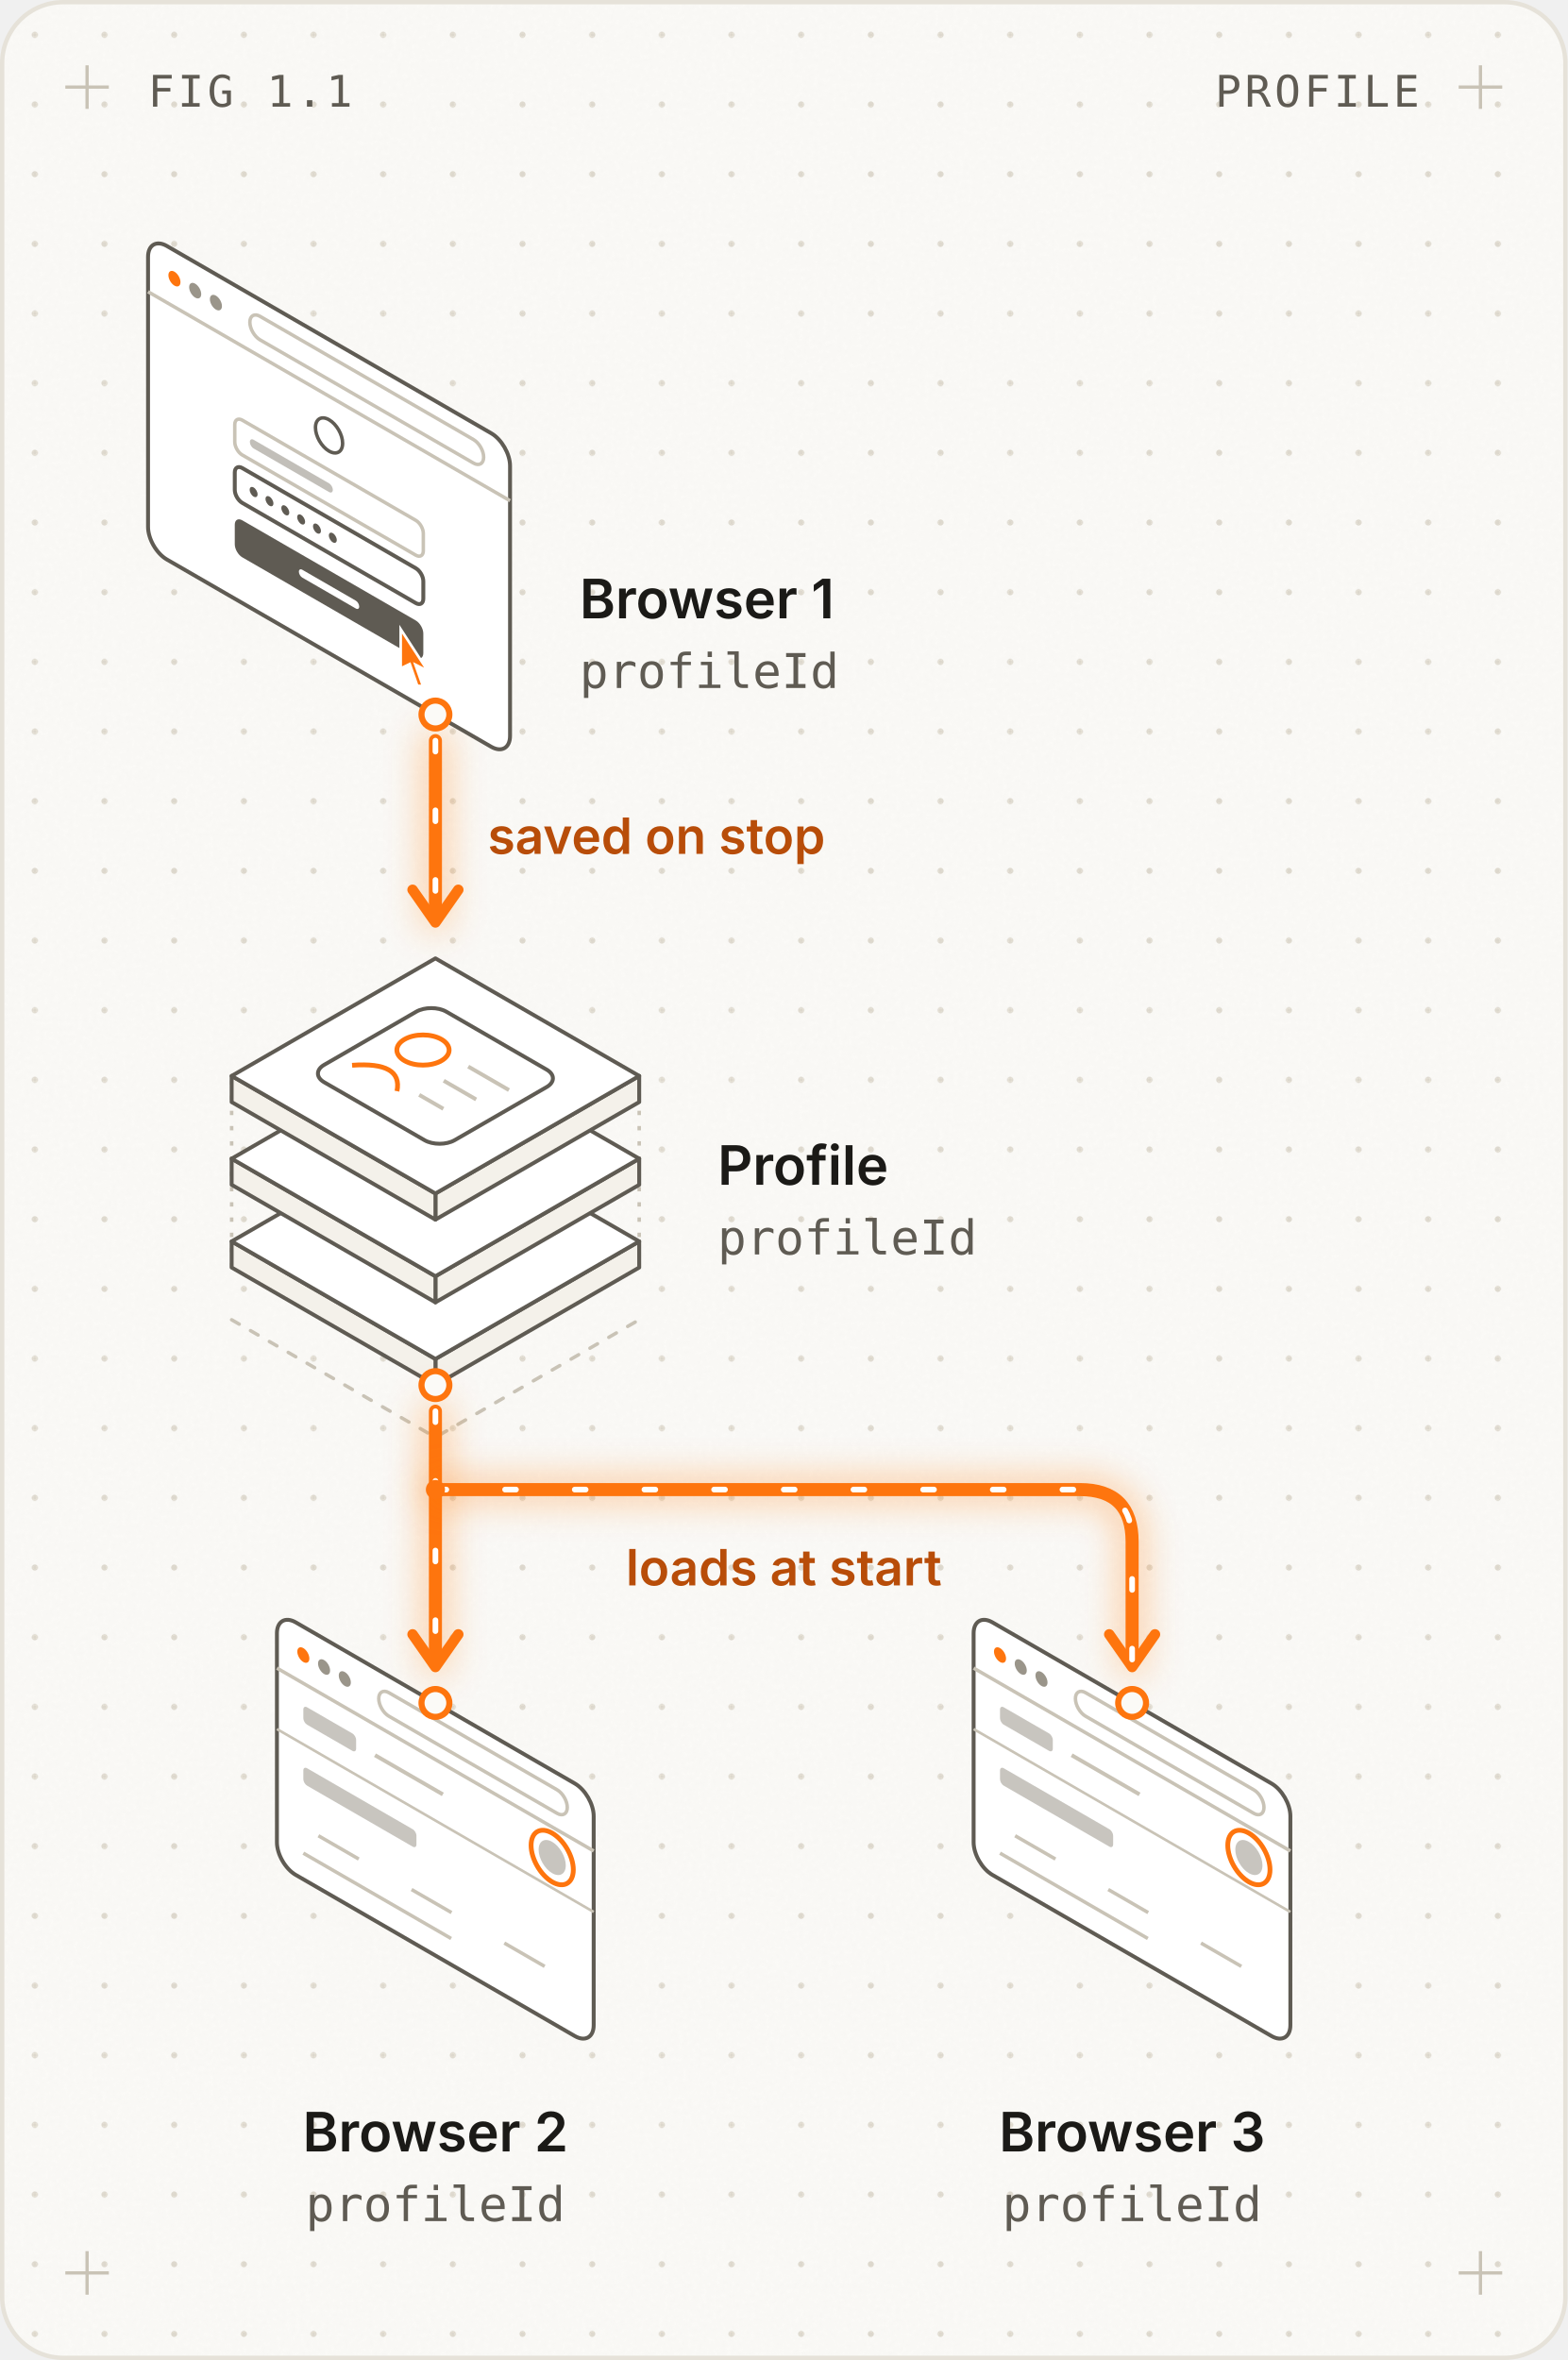
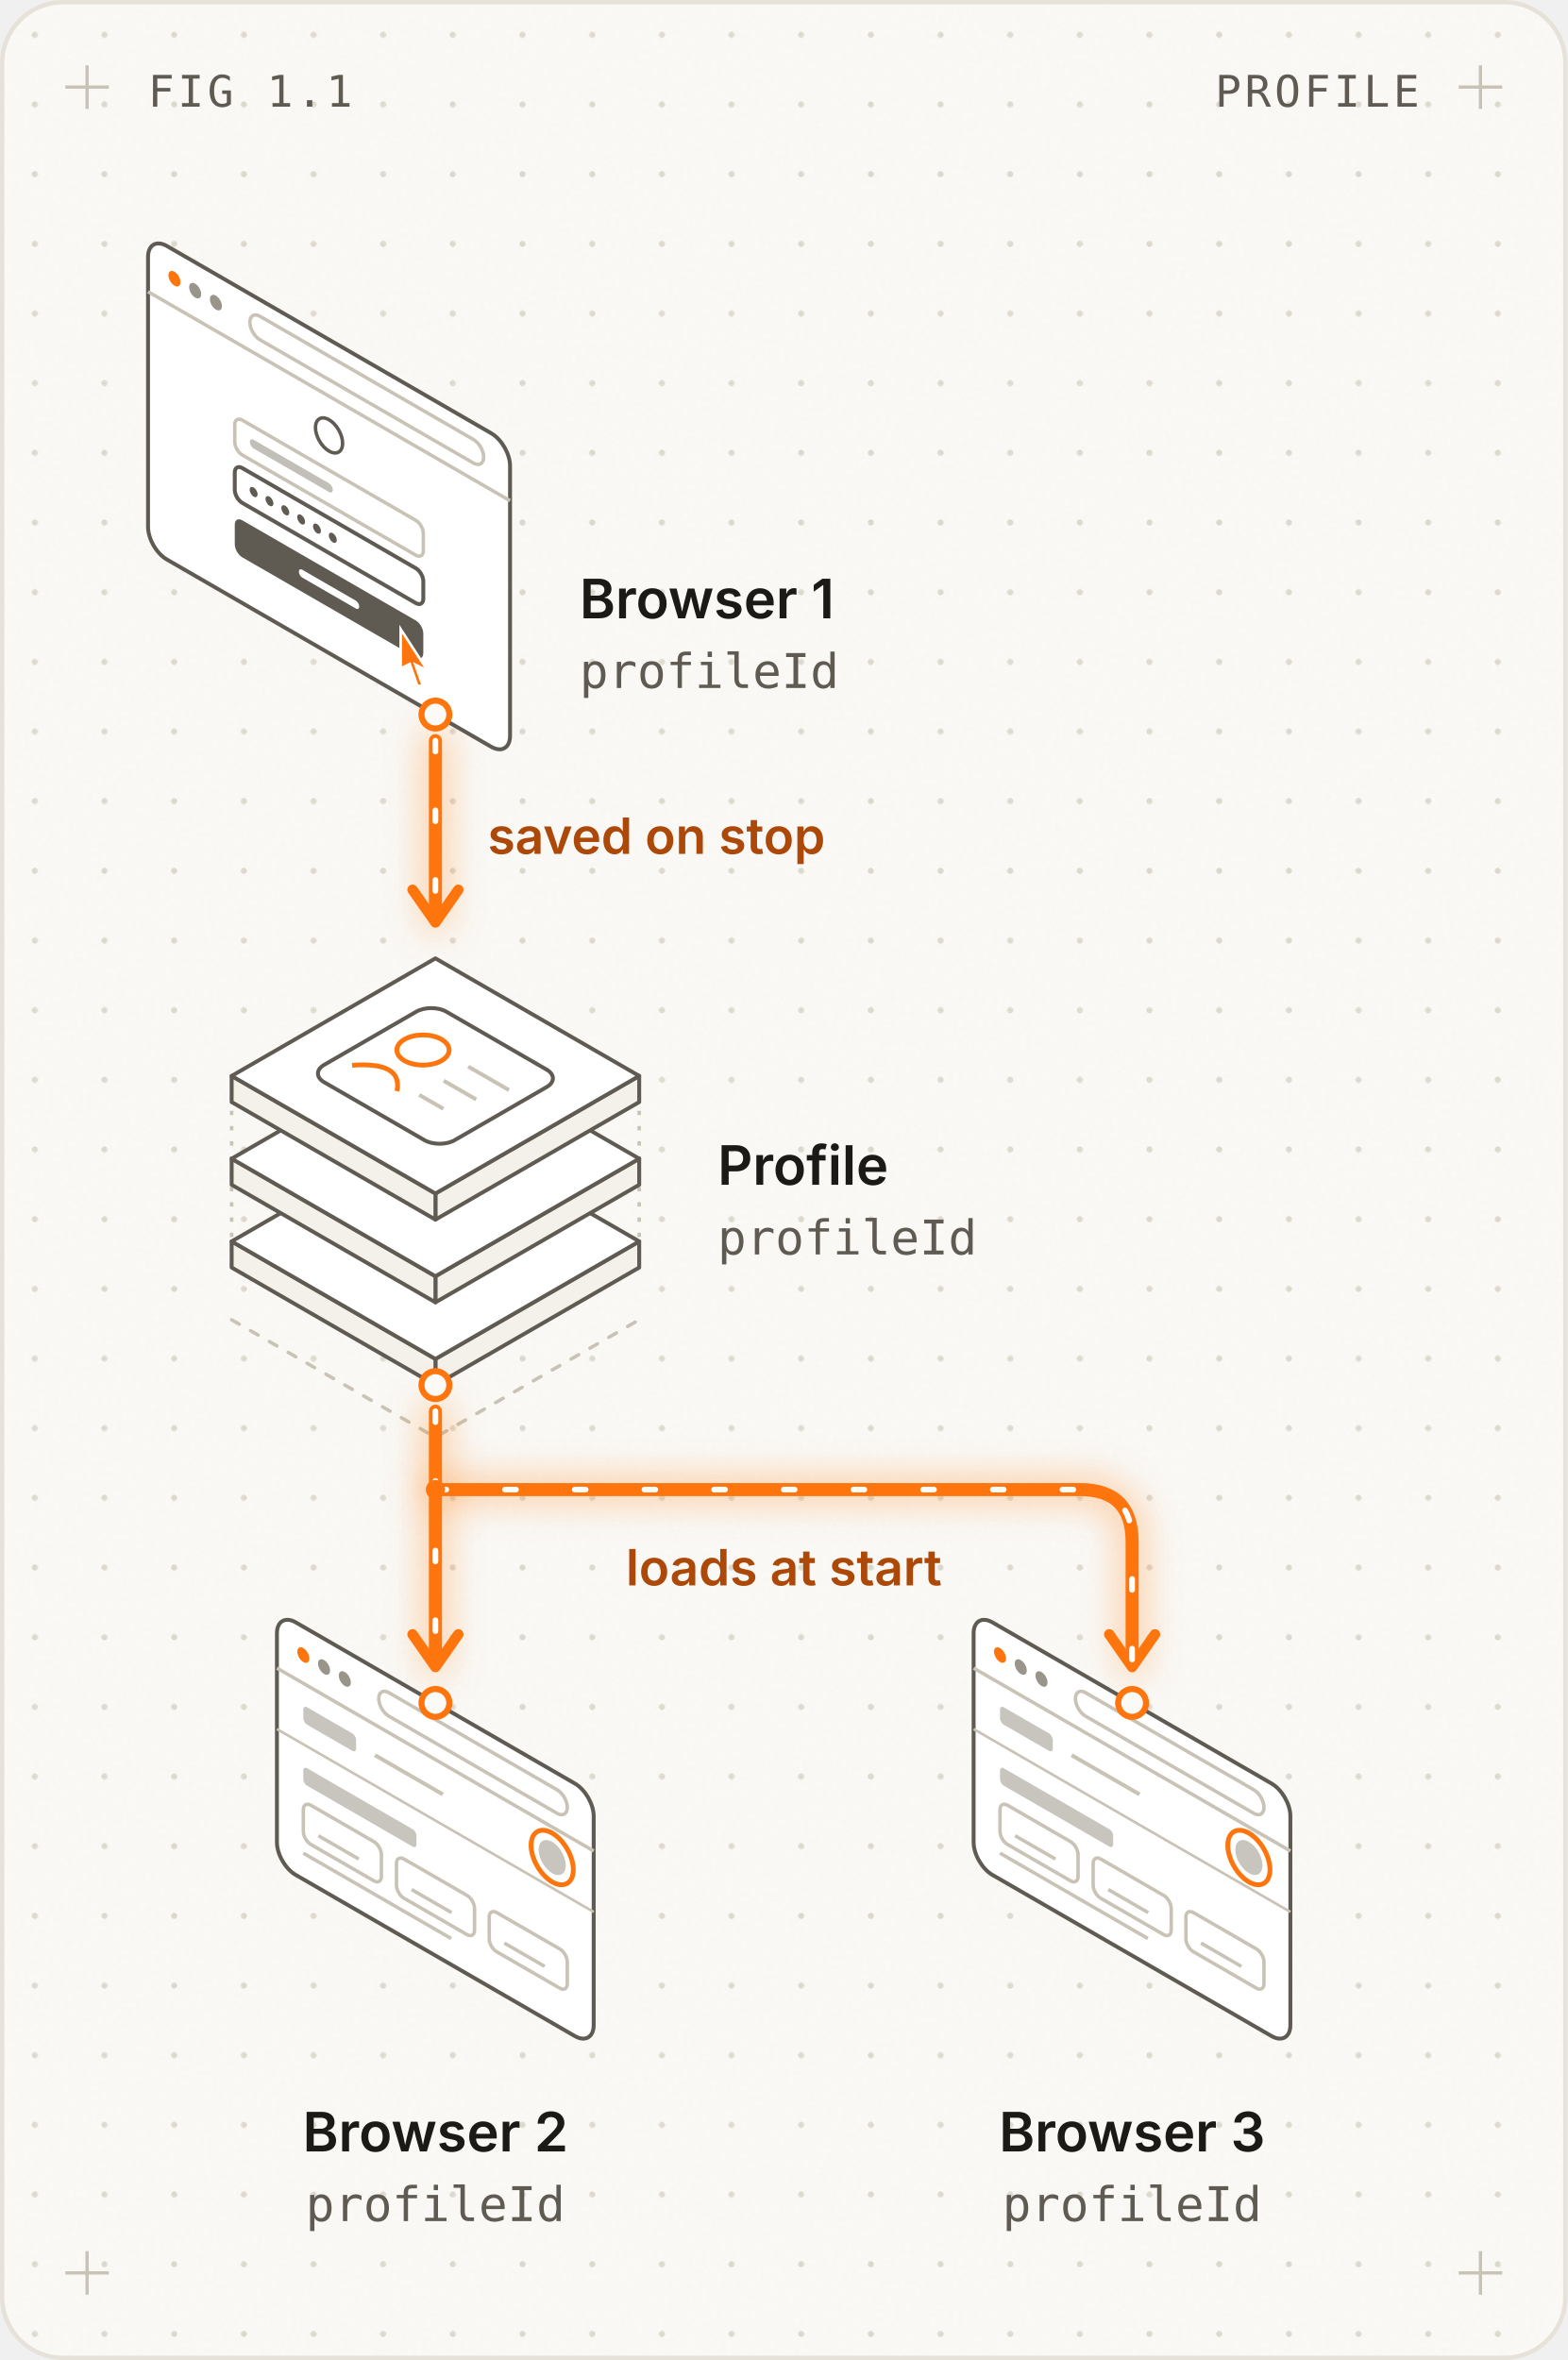
<svg xmlns="http://www.w3.org/2000/svg" viewBox="0 0 360 542" width="360" height="542" role="img" aria-labelledby="t d" fill="none">
  <style>.s{font-family:Geist, Inter, -apple-system, BlinkMacSystemFont, 'Segoe UI', Helvetica, Arial, sans-serif}.m{font-family:'Geist Mono', ui-monospace, SFMono-Regular, Menlo, monospace}text{font-kerning:normal}@keyframes flow{to{stroke-dashoffset:-16}}@keyframes cur{0%,100%{transform:translate(-14px,-9px)}14%,26%{transform:translate(0,0)}36%{transform:translate(-14px,-9px)}}@keyframes btn{0%,19%,25%,100%{fill-opacity:1}21%,23%{fill-opacity:.45}}@keyframes pks{0%,27%{stroke-opacity:0}31%,52%{stroke-opacity:1}56%,100%{stroke-opacity:0}}@keyframes pkl{0%,54%{stroke-opacity:0}58%,88%{stroke-opacity:1}92%,100%{stroke-opacity:0}}@keyframes wr{0%,36%{fill-opacity:0}46%,60%{fill-opacity:1}74%,100%{fill-opacity:0}}@keyframes ring{0%,4%{stroke-opacity:1}12%,60%{stroke-opacity:.2}68%,100%{stroke-opacity:1}}@media (prefers-reduced-motion:no-preference){.flow{animation:flow 1s linear infinite,pks 7s linear infinite}.load{animation:flow 1s linear infinite,pkl 7s linear infinite}.cur{animation:cur 7s ease-in-out infinite}.btn{animation:btn 7s linear infinite}.wr{animation:wr 7s ease-in-out infinite}.ring{animation:ring 7s ease-in-out infinite}.ring2{animation-delay:.25s}}</style>
  <defs>
    <pattern id="dots" width="16" height="16" patternUnits="userSpaceOnUse">
      <circle cx="8" cy="8" r="0.7" fill="#DDD8CD" />
    </pattern>
    <filter id="grain" x="0" y="0" width="100%" height="100%">
      <feTurbulence type="fractalNoise" baseFrequency="0.9" numOctaves="2" seed="7" stitchTiles="stitch" />
      <feColorMatrix values="0 0 0 0 0.5  0 0 0 0 0.5  0 0 0 0 0.5  0 0 0 0.05 0" />
    </filter>
    <clipPath id="card">
      <rect x="0.5" y="0.5" width="359" height="541" rx="14" />
    </clipPath>
    <filter id="glow" filterUnits="userSpaceOnUse" x="0" y="0" width="360" height="542">
      <feGaussianBlur stdDeviation="4" />
    </filter>
    <marker id="oh" viewBox="0 0 10 10" refX="6" refY="5" markerWidth="5" markerHeight="5" orient="auto" markerUnits="strokeWidth">
      <path d="M1.5 1.5 L6.5 5 L1.5 8.5" stroke="#FE750E" stroke-width="1.6" fill="none" stroke-linecap="round" stroke-linejoin="round" />
    </marker>
  </defs>
  <rect x="0.5" y="0.5" width="359" height="541" rx="14" fill="#FBFAF7" />
  <g clip-path="url(#card)">
    <rect width="360" height="542" fill="url(#dots)" />
    <rect width="360" height="542" filter="url(#grain)" />
  </g>
  <rect x="0.5" y="0.5" width="359" height="541" rx="14" fill="none" stroke="#E6E2D9" />
  <path d="M15 20h10M20 15v10" stroke="#C9C3B6" stroke-width="0.75" />
  <path d="M335 20h10M340 15v10" stroke="#C9C3B6" stroke-width="0.75" />
  <path d="M15 522h10M20 517v10" stroke="#C9C3B6" stroke-width="0.75" />
  <path d="M335 522h10M340 517v10" stroke="#C9C3B6" stroke-width="0.75" />
  <text x="34.0" y="24.5" font-size="10" fill="#5F5B53" letter-spacing="0.08em" class="m">FIG 1.1</text>
  <text x="326.0" y="24.5" font-size="10" fill="#5F5B53" text-anchor="end" letter-spacing="0.08em" class="m">PROFILE</text>
  <polyline points="53.2,303.1 100.0,330.1 146.8,303.1" stroke="#C9C3B6" stroke-width="0.8" stroke-dasharray="2 3" stroke-linejoin="round" stroke-linecap="round" />
  <line x1="53.2" y1="291.1" x2="53.2" y2="247.1" stroke="#C9C3B6" stroke-width="0.8" stroke-dasharray="1 2.5" />
  <line x1="100.0" y1="318.1" x2="100.0" y2="274.1" stroke="#C9C3B6" stroke-width="0.8" stroke-dasharray="1 2.5" />
  <line x1="146.8" y1="291.1" x2="146.8" y2="247.1" stroke="#C9C3B6" stroke-width="0.8" stroke-dasharray="1 2.5" />
  <polygon points="146.8,285.1 100.0,312.1 100.0,318.1 146.8,291.1" fill="#F4F1EA" stroke="#5F5B53" stroke-width="0.9" stroke-linejoin="round" stroke-linecap="round" />
  <polygon points="53.2,285.1 100.0,312.1 100.0,318.1 53.2,291.1" fill="#F4F1EA" stroke="#5F5B53" stroke-width="0.9" stroke-linejoin="round" stroke-linecap="round" />
  <polygon points="100.0,258.1 146.8,285.1 100.0,312.1 53.2,285.1" fill="#FFFFFF" stroke="#5F5B53" stroke-width="0.9" stroke-linejoin="round" stroke-linecap="round" />
  <polygon points="146.8,266.1 100.0,293.1 100.0,299.1 146.8,272.1" fill="#F4F1EA" stroke="#5F5B53" stroke-width="0.9" stroke-linejoin="round" stroke-linecap="round" />
  <polygon points="53.2,266.1 100.0,293.1 100.0,299.1 53.2,272.1" fill="#F4F1EA" stroke="#5F5B53" stroke-width="0.9" stroke-linejoin="round" stroke-linecap="round" />
  <polygon points="100.0,239.1 146.8,266.1 100.0,293.1 53.2,266.1" fill="#FFFFFF" stroke="#5F5B53" stroke-width="0.9" stroke-linejoin="round" stroke-linecap="round" />
  <polygon points="146.8,247.1 100.0,274.1 100.0,280.1 146.8,253.1" fill="#F4F1EA" stroke="#5F5B53" stroke-width="0.9" stroke-linejoin="round" stroke-linecap="round" />
  <polygon points="53.2,247.1 100.0,274.1 100.0,280.1 53.2,253.1" fill="#F4F1EA" stroke="#5F5B53" stroke-width="0.9" stroke-linejoin="round" stroke-linecap="round" />
  <polygon points="100.0,220.1 146.8,247.1 100.0,274.1 53.2,247.1" fill="#FFFFFF" stroke="#5F5B53" stroke-width="0.9" stroke-linejoin="round" stroke-linecap="round" />
  <polygon class="wr" points="100.0,220.1 146.8,247.1 100.0,274.1 53.2,247.1" fill="#FFE6D2" fill-opacity="0" />
  <g transform="matrix(0.866,0.5,-0.866,0.5,100.0,220.1)">
    <rect x="9.7" y="10.8" width="34.6" height="32.4" rx="4" stroke="#5F5B53" stroke-width="0.9" vector-effect="non-scaling-stroke" />
    <circle cx="19.4" cy="22.7" r="4.9" stroke="#FE750E" stroke-width="1.1" vector-effect="non-scaling-stroke" />
    <path d="M13.5 35.6 q5.9 -7.6 11.9 0" stroke="#FE750E" stroke-width="1.1" vector-effect="non-scaling-stroke" />
    <line x1="29.2" y1="20.5" x2="40.0" y2="20.5" stroke="#C9C3B6" stroke-width="0.9" vector-effect="non-scaling-stroke" />
    <line x1="29.2" y1="27.0" x2="37.8" y2="27.0" stroke="#C9C3B6" stroke-width="0.9" vector-effect="non-scaling-stroke" />
    <line x1="29.2" y1="33.5" x2="35.6" y2="33.5" stroke="#C9C3B6" stroke-width="0.9" vector-effect="non-scaling-stroke" />
  </g>
  <text x="164.8" y="272.1" font-size="12.5" fill="#1B1A17" font-weight="600" class="s">Profile</text>
  <text x="164.8" y="288.1" font-size="11" fill="#5F5B53" class="m">profileId</text>
  <path d="M100.0 324.1 V382.1" stroke="#FE750E" stroke-width="6" stroke-opacity="0.35" filter="url(#glow)" stroke-linejoin="round" stroke-linecap="round" />
  <path d="M100.0 324.1 V382.1" stroke="#FE750E" stroke-width="3" stroke-linejoin="round" stroke-linecap="round" marker-end="url(#oh)" />
  <path class="load" d="M100.0 324.1 V382.1" stroke="#FFFFFF" stroke-width="1.3" stroke-dasharray="2.5 13.5" stroke-linecap="round" />
  <path d="M100.0 342.1 L248.0 342.1 Q260.0 342.1 260.0 354.1 L260.0 382.1" stroke="#FE750E" stroke-width="6" stroke-opacity="0.35" filter="url(#glow)" stroke-linejoin="round" stroke-linecap="round" />
  <path d="M100.0 342.1 L248.0 342.1 Q260.0 342.1 260.0 354.1 L260.0 382.1" stroke="#FE750E" stroke-width="3" stroke-linejoin="round" stroke-linecap="round" marker-end="url(#oh)" />
  <path class="load" d="M100.0 342.1 L248.0 342.1 Q260.0 342.1 260.0 354.1 L260.0 382.1" stroke="#FFFFFF" stroke-width="1.3" stroke-dasharray="2.5 13.5" stroke-linecap="round" />
  <path d="M100.0 170.1 V211.1" stroke="#FE750E" stroke-width="6" stroke-opacity="0.35" filter="url(#glow)" stroke-linejoin="round" stroke-linecap="round" />
  <path d="M100.0 170.1 V211.1" stroke="#FE750E" stroke-width="3" stroke-linejoin="round" stroke-linecap="round" marker-end="url(#oh)" />
  <path class="flow" d="M100.0 170.1 V211.1" stroke="#FFFFFF" stroke-width="1.3" stroke-dasharray="2.5 13.5" stroke-linecap="round" />
  <g transform="matrix(0.866,0.5,0,1,34.0,126.0)">
    <rect x="0" y="-72" width="96" height="72" rx="5" fill="#FFFFFF" stroke="#5F5B53" stroke-width="0.9" vector-effect="non-scaling-stroke" />
    <line x1="0" y1="-59" x2="96" y2="-59" stroke="#C9C3B6" stroke-width="0.8" vector-effect="non-scaling-stroke" />
    <circle cx="7.0" cy="-65.5" r="1.6" fill="#FE750E" />
    <circle cx="12.5" cy="-65.5" r="1.6" fill="#9A958A" />
    <circle cx="18.0" cy="-65.5" r="1.6" fill="#9A958A" />
    <rect x="27" y="-68.2" width="62" height="5.4" rx="2.7" stroke="#C9C3B6" stroke-width="0.8" vector-effect="non-scaling-stroke" />
    <circle cx="48.0" cy="-50" r="3.6" stroke="#5F5B53" stroke-width="0.8" vector-effect="non-scaling-stroke" />
    <rect x="23.0" y="-42" width="50" height="8" rx="2" stroke="#C9C3B6" stroke-width="0.8" vector-effect="non-scaling-stroke" />
    <rect x="27.0" y="-39" width="22" height="2" rx="1" fill="#9A958A" fill-opacity=".6" />
    <rect x="23.0" y="-31" width="50" height="8" rx="2" stroke="#5F5B53" stroke-width="0.9" vector-effect="non-scaling-stroke" />
    <circle cx="28.0" cy="-27" r="1.05" fill="#5F5B53" />
    <circle cx="32.2" cy="-27" r="1.05" fill="#5F5B53" />
    <circle cx="36.4" cy="-27" r="1.05" fill="#5F5B53" />
    <circle cx="40.6" cy="-27" r="1.05" fill="#5F5B53" />
    <circle cx="44.8" cy="-27" r="1.05" fill="#5F5B53" />
    <circle cx="49.0" cy="-27" r="1.05" fill="#5F5B53" />
    <rect class="btn" x="23.0" y="-19" width="50" height="8.5" rx="2" fill="#5F5B53" />
    <rect x="40.0" y="-15.6" width="16" height="1.8" rx=".9" fill="#FFFFFF" />
    <path class="cur" d="M67.0 -15 l0 9 l2.4 -2.2 l2 4 l1.5 -0.7 l-2 -3.9 l3.3 -0.2z" fill="#FE750E" stroke="#FFFFFF" stroke-width="0.6" vector-effect="non-scaling-stroke" />
  </g>
-   <text x="112.0" y="196.1" font-size="11.5" fill="#B84D09" font-weight="600" class="s">saved on stop</text>
-   <text x="180.0" y="364.1" font-size="11.5" fill="#B84D09" font-weight="600" text-anchor="middle" class="s">loads at start</text>
+   <text x="112.0" y="196.1" font-size="11.5" fill="#AC4808" font-weight="600" class="s">saved on stop</text>
+   <text x="180.0" y="364.1" font-size="11.5" fill="#AC4808" font-weight="600" text-anchor="middle" class="s">loads at start</text>
  <g transform="matrix(0.866,0.5,0,1,63.6,428.1)">
    <rect x="0" y="-58" width="84" height="58" rx="5" fill="#FFFFFF" stroke="#5F5B53" stroke-width="0.9" vector-effect="non-scaling-stroke" />
    <line x1="0" y1="-45" x2="84" y2="-45" stroke="#C9C3B6" stroke-width="0.8" vector-effect="non-scaling-stroke" />
    <circle cx="7.0" cy="-51.5" r="1.6" fill="#FE750E" />
    <circle cx="12.5" cy="-51.5" r="1.6" fill="#9A958A" />
    <circle cx="18.0" cy="-51.5" r="1.6" fill="#9A958A" />
    <rect x="27" y="-54.2" width="50" height="5.4" rx="2.7" stroke="#C9C3B6" stroke-width="0.8" vector-effect="non-scaling-stroke" />
    <rect x="7" y="-40" width="14" height="4" rx="1" fill="#9A958A" fill-opacity=".55" />
    <line x1="26" y1="-38" x2="44" y2="-38" stroke="#C9C3B6" stroke-width="0.9" vector-effect="non-scaling-stroke" />
    <circle cx="73" cy="-38" r="3.6" fill="#9A958A" fill-opacity=".55" />
    <circle class="ring " cx="73" cy="-38" r="5.6" stroke="#FE750E" stroke-width="1.1" vector-effect="non-scaling-stroke" />
    <line x1="0" y1="-31" x2="84" y2="-31" stroke="#C9C3B6" stroke-width="0.6" vector-effect="non-scaling-stroke" />
    <rect x="7" y="-26" width="30" height="4" rx="1" fill="#9A958A" fill-opacity=".55" />
-     <rect x="7.0" y="-18" width="20.7" height="-1.0" rx="2" stroke="#C9C3B6" stroke-width="0.8" vector-effect="non-scaling-stroke" />
+     <rect x="7.0" y="-18" width="20.7" height="9.0" rx="2" stroke="#C9C3B6" stroke-width="0.8" vector-effect="non-scaling-stroke" />
    <line x1="11.0" y1="-12" x2="21.7" y2="-12" stroke="#C9C3B6" stroke-width="0.8" vector-effect="non-scaling-stroke" />
-     <rect x="31.7" y="-18" width="20.7" height="-1.0" rx="2" stroke="#C9C3B6" stroke-width="0.8" vector-effect="non-scaling-stroke" />
+     <rect x="31.7" y="-18" width="20.7" height="9.0" rx="2" stroke="#C9C3B6" stroke-width="0.8" vector-effect="non-scaling-stroke" />
    <line x1="35.7" y1="-12" x2="46.3" y2="-12" stroke="#C9C3B6" stroke-width="0.8" vector-effect="non-scaling-stroke" />
-     <rect x="56.3" y="-18" width="20.7" height="-1.0" rx="2" stroke="#C9C3B6" stroke-width="0.8" vector-effect="non-scaling-stroke" />
+     <rect x="56.3" y="-18" width="20.7" height="9.0" rx="2" stroke="#C9C3B6" stroke-width="0.8" vector-effect="non-scaling-stroke" />
    <line x1="60.3" y1="-12" x2="71.0" y2="-12" stroke="#C9C3B6" stroke-width="0.8" vector-effect="non-scaling-stroke" />
    <line x1="7" y1="-6" x2="46.2" y2="-6" stroke="#C9C3B6" stroke-width="0.8" vector-effect="non-scaling-stroke" />
  </g>
  <g transform="matrix(0.866,0.5,0,1,223.6,428.1)">
    <rect x="0" y="-58" width="84" height="58" rx="5" fill="#FFFFFF" stroke="#5F5B53" stroke-width="0.9" vector-effect="non-scaling-stroke" />
    <line x1="0" y1="-45" x2="84" y2="-45" stroke="#C9C3B6" stroke-width="0.8" vector-effect="non-scaling-stroke" />
    <circle cx="7.0" cy="-51.5" r="1.6" fill="#FE750E" />
    <circle cx="12.5" cy="-51.5" r="1.6" fill="#9A958A" />
    <circle cx="18.0" cy="-51.5" r="1.6" fill="#9A958A" />
    <rect x="27" y="-54.2" width="50" height="5.4" rx="2.7" stroke="#C9C3B6" stroke-width="0.8" vector-effect="non-scaling-stroke" />
    <rect x="7" y="-40" width="14" height="4" rx="1" fill="#9A958A" fill-opacity=".55" />
    <line x1="26" y1="-38" x2="44" y2="-38" stroke="#C9C3B6" stroke-width="0.9" vector-effect="non-scaling-stroke" />
    <circle cx="73" cy="-38" r="3.6" fill="#9A958A" fill-opacity=".55" />
    <circle class="ring ring2" cx="73" cy="-38" r="5.6" stroke="#FE750E" stroke-width="1.1" vector-effect="non-scaling-stroke" />
    <line x1="0" y1="-31" x2="84" y2="-31" stroke="#C9C3B6" stroke-width="0.6" vector-effect="non-scaling-stroke" />
    <rect x="7" y="-26" width="30" height="4" rx="1" fill="#9A958A" fill-opacity=".55" />
-     <rect x="7.0" y="-18" width="20.7" height="-1.0" rx="2" stroke="#C9C3B6" stroke-width="0.8" vector-effect="non-scaling-stroke" />
+     <rect x="7.0" y="-18" width="20.7" height="9.0" rx="2" stroke="#C9C3B6" stroke-width="0.8" vector-effect="non-scaling-stroke" />
    <line x1="11.0" y1="-12" x2="21.7" y2="-12" stroke="#C9C3B6" stroke-width="0.8" vector-effect="non-scaling-stroke" />
-     <rect x="31.7" y="-18" width="20.7" height="-1.0" rx="2" stroke="#C9C3B6" stroke-width="0.8" vector-effect="non-scaling-stroke" />
+     <rect x="31.7" y="-18" width="20.7" height="9.0" rx="2" stroke="#C9C3B6" stroke-width="0.8" vector-effect="non-scaling-stroke" />
    <line x1="35.7" y1="-12" x2="46.3" y2="-12" stroke="#C9C3B6" stroke-width="0.8" vector-effect="non-scaling-stroke" />
-     <rect x="56.3" y="-18" width="20.7" height="-1.0" rx="2" stroke="#C9C3B6" stroke-width="0.8" vector-effect="non-scaling-stroke" />
+     <rect x="56.3" y="-18" width="20.7" height="9.0" rx="2" stroke="#C9C3B6" stroke-width="0.8" vector-effect="non-scaling-stroke" />
    <line x1="60.3" y1="-12" x2="71.0" y2="-12" stroke="#C9C3B6" stroke-width="0.8" vector-effect="non-scaling-stroke" />
    <line x1="7" y1="-6" x2="46.2" y2="-6" stroke="#C9C3B6" stroke-width="0.8" vector-effect="non-scaling-stroke" />
  </g>
  <circle cx="100.0" cy="164.1" r="3.2" fill="#FBFAF7" stroke="#FE750E" stroke-width="1.4" />
  <circle cx="100.0" cy="318.1" r="3.2" fill="#FBFAF7" stroke="#FE750E" stroke-width="1.4" />
  <circle cx="100.0" cy="391.1" r="3.2" fill="#FBFAF7" stroke="#FE750E" stroke-width="1.4" />
  <circle cx="260.0" cy="391.1" r="3.2" fill="#FBFAF7" stroke="#FE750E" stroke-width="1.4" />
  <circle cx="100.0" cy="342.1" r="2.2" fill="#FE750E" />
  <text x="133.1" y="142.0" font-size="12.5" fill="#1B1A17" font-weight="600" class="s">Browser 1</text>
  <text x="133.1" y="158.0" font-size="11" fill="#5F5B53" class="m">profileId</text>
  <text x="100.0" y="494.1" font-size="12.5" fill="#1B1A17" font-weight="600" text-anchor="middle" class="s">Browser 2</text>
  <text x="100.0" y="510.1" font-size="11" fill="#5F5B53" text-anchor="middle" class="m">profileId</text>
  <text x="260.0" y="494.1" font-size="12.5" fill="#1B1A17" font-weight="600" text-anchor="middle" class="s">Browser 3</text>
  <text x="260.0" y="510.1" font-size="11" fill="#5F5B53" text-anchor="middle" class="m">profileId</text>
</svg>
